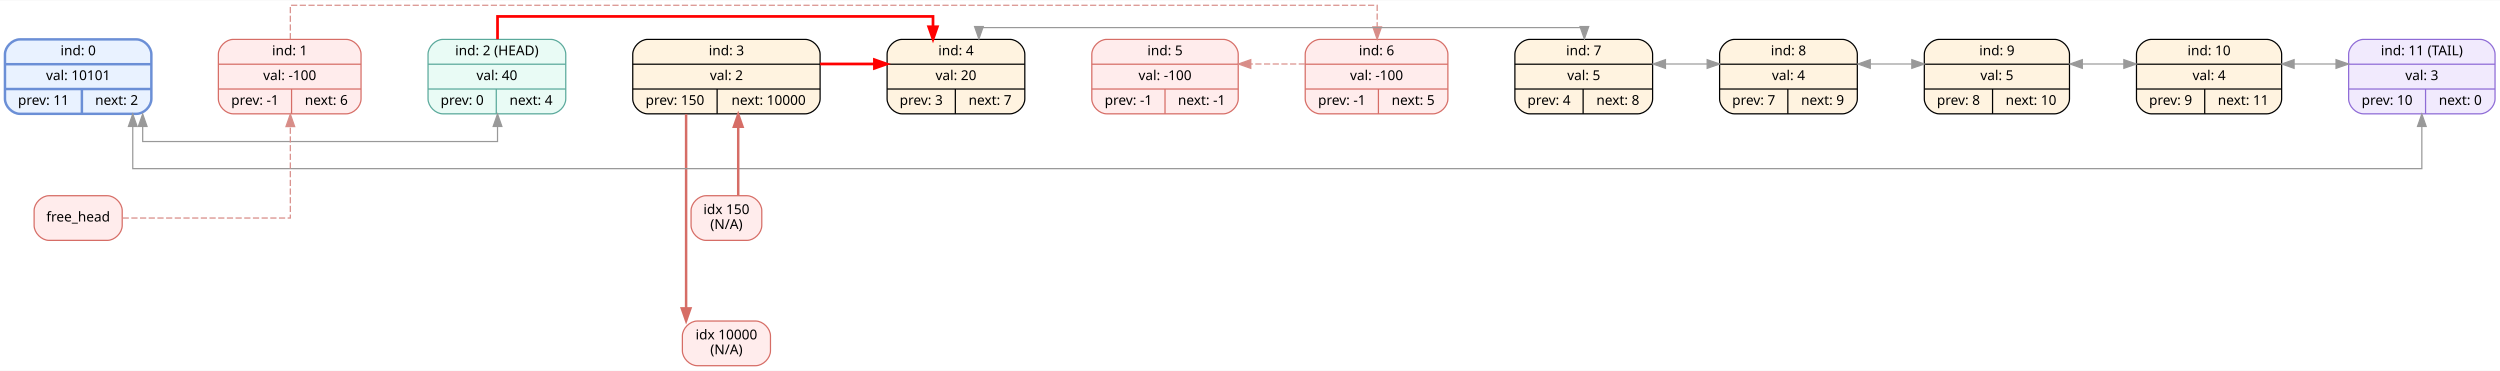
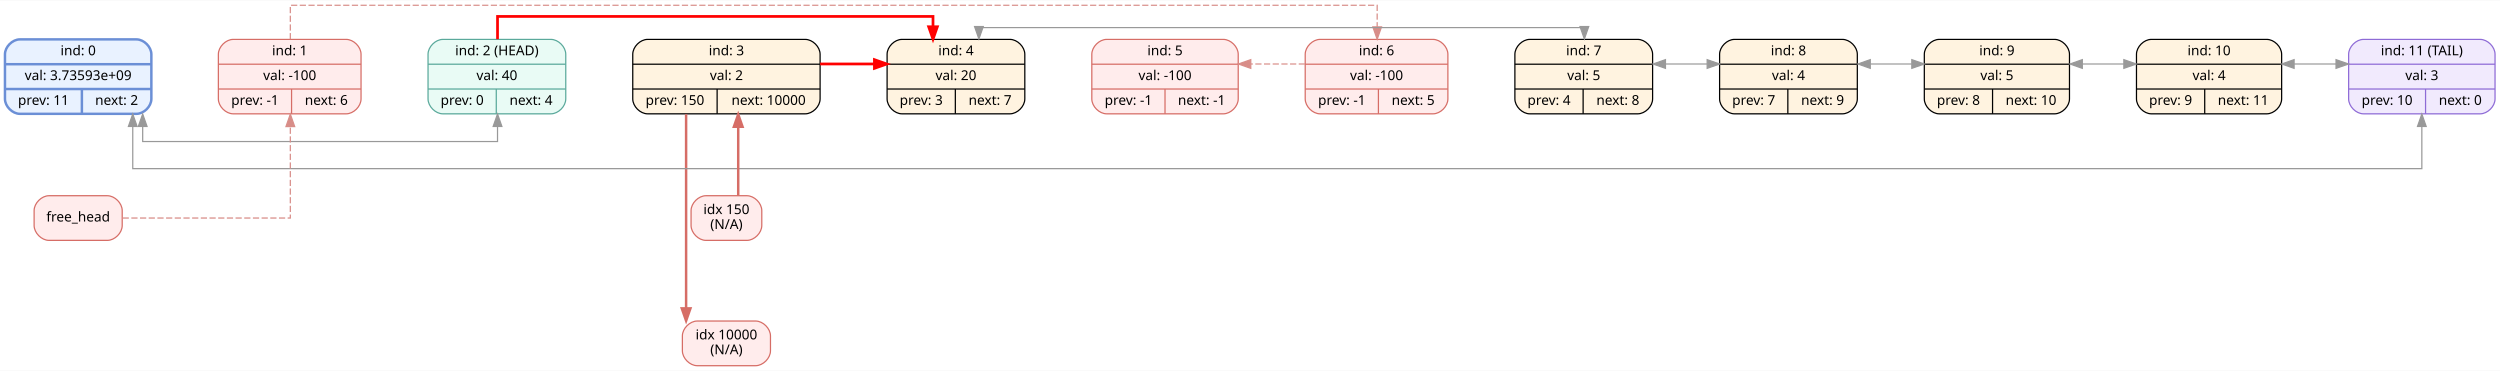
<svg xmlns="http://www.w3.org/2000/svg" width="2015pt" height="299pt" viewBox="0.00 0.00 2015.00 298.50">
  <g id="graph0" class="graph" transform="scale(1 1) rotate(0) translate(4 294.5)">
    <polygon fill="white" stroke="transparent" points="-4,4 -4,-294.5 2011,-294.5 2011,4 -4,4" />
    <g id="node1" class="node">
      <path fill="#e9f2ff" stroke="#6b8fd6" stroke-width="2" d="M12,-203C12,-203 106,-203 106,-203 112,-203 118,-209 118,-215 118,-215 118,-251 118,-251 118,-257 112,-263 106,-263 106,-263 12,-263 12,-263 6,-263 0,-257 0,-251 0,-251 0,-215 0,-215 0,-209 6,-203 12,-203" />
      <text text-anchor="middle" x="59" y="-250.2" font-family="Fira Mono" font-size="11.00">ind: 0</text>
      <polyline fill="none" stroke="#6b8fd6" stroke-width="2" points="0,-243 118,-243 " />
-       <text text-anchor="middle" x="59" y="-230.2" font-family="Fira Mono" font-size="11.00">val: 10101</text>
+       <text text-anchor="middle" x="59" y="-230.2" font-family="Fira Mono" font-size="11.00">val: 3.73593e+09</text>
      <polyline fill="none" stroke="#6b8fd6" stroke-width="2" points="0,-223 118,-223 " />
      <text text-anchor="middle" x="31" y="-210.2" font-family="Fira Mono" font-size="11.00">prev: 11</text>
      <polyline fill="none" stroke="#6b8fd6" stroke-width="2" points="62,-203 62,-223 " />
      <text text-anchor="middle" x="90" y="-210.2" font-family="Fira Mono" font-size="11.00">next: 2</text>
    </g>
    <g id="node2" class="node">
      <path fill="#ffecec" stroke="#d66d66" d="M184,-203C184,-203 275,-203 275,-203 281,-203 287,-209 287,-215 287,-215 287,-251 287,-251 287,-257 281,-263 275,-263 275,-263 184,-263 184,-263 178,-263 172,-257 172,-251 172,-251 172,-215 172,-215 172,-209 178,-203 184,-203" />
      <text text-anchor="middle" x="229.5" y="-250.2" font-family="Fira Mono" font-size="11.00">ind: 1</text>
      <polyline fill="none" stroke="#d66d66" points="172,-243 287,-243 " />
      <text text-anchor="middle" x="229.5" y="-230.2" font-family="Fira Mono" font-size="11.00">val: -100</text>
      <polyline fill="none" stroke="#d66d66" points="172,-223 287,-223 " />
      <text text-anchor="middle" x="201.5" y="-210.2" font-family="Fira Mono" font-size="11.00">prev: -1</text>
      <polyline fill="none" stroke="#d66d66" points="231,-203 231,-223 " />
      <text text-anchor="middle" x="259" y="-210.2" font-family="Fira Mono" font-size="11.00">next: 6</text>
    </g>
    <g id="node3" class="node">
      <path fill="#e9fbf5" stroke="#5aa99b" d="M353,-203C353,-203 440,-203 440,-203 446,-203 452,-209 452,-215 452,-215 452,-251 452,-251 452,-257 446,-263 440,-263 440,-263 353,-263 353,-263 347,-263 341,-257 341,-251 341,-251 341,-215 341,-215 341,-209 347,-203 353,-203" />
      <text text-anchor="middle" x="396.5" y="-250.2" font-family="Fira Mono" font-size="11.00">ind: 2 (HEAD)</text>
      <polyline fill="none" stroke="#5aa99b" points="341,-243 452,-243 " />
      <text text-anchor="middle" x="396.5" y="-230.2" font-family="Fira Mono" font-size="11.00">val: 40</text>
      <polyline fill="none" stroke="#5aa99b" points="341,-223 452,-223 " />
      <text text-anchor="middle" x="368.5" y="-210.2" font-family="Fira Mono" font-size="11.00">prev: 0</text>
      <polyline fill="none" stroke="#5aa99b" points="396,-203 396,-223 " />
      <text text-anchor="middle" x="424" y="-210.2" font-family="Fira Mono" font-size="11.00">next: 4</text>
    </g>
    <g id="edge14" class="edge">
      <path fill="none" stroke="#999999" d="M111,-192.86C111,-192.86 111,-180.67 111,-180.67 111,-180.67 397,-180.67 397,-180.67 397,-180.67 397,-192.86 397,-192.86" />
      <polygon fill="#999999" stroke="#999999" points="107.5,-192.86 111,-202.86 114.5,-192.86 107.5,-192.86" />
      <polygon fill="#999999" stroke="#999999" points="393.5,-192.86 397,-202.86 400.5,-192.86 393.5,-192.86" />
    </g>
    <g id="node7" class="node">
      <path fill="#ffecec" stroke="#d66d66" d="M1060,-203C1060,-203 1151,-203 1151,-203 1157,-203 1163,-209 1163,-215 1163,-215 1163,-251 1163,-251 1163,-257 1157,-263 1151,-263 1151,-263 1060,-263 1060,-263 1054,-263 1048,-257 1048,-251 1048,-251 1048,-215 1048,-215 1048,-209 1054,-203 1060,-203" />
      <text text-anchor="middle" x="1105.5" y="-250.2" font-family="Fira Mono" font-size="11.00">ind: 6</text>
      <polyline fill="none" stroke="#d66d66" points="1048,-243 1163,-243 " />
      <text text-anchor="middle" x="1105.5" y="-230.2" font-family="Fira Mono" font-size="11.00">val: -100</text>
      <polyline fill="none" stroke="#d66d66" points="1048,-223 1163,-223 " />
      <text text-anchor="middle" x="1077.5" y="-210.2" font-family="Fira Mono" font-size="11.00">prev: -1</text>
      <polyline fill="none" stroke="#d66d66" points="1107,-203 1107,-223 " />
      <text text-anchor="middle" x="1135" y="-210.2" font-family="Fira Mono" font-size="11.00">next: 5</text>
    </g>
    <g id="edge12" class="edge">
      <path fill="none" stroke="#d88d88" stroke-dasharray="5,2" d="M230,-263.1C230,-277.01 230,-290.5 230,-290.5 230,-290.5 1106,-290.5 1106,-290.5 1106,-290.5 1106,-273.1 1106,-273.1" />
      <polygon fill="#d88d88" stroke="#d88d88" points="1109.5,-273.1 1106,-263.1 1102.5,-273.1 1109.5,-273.1" />
    </g>
    <g id="node4" class="node">
      <path fill="#fff3e0" stroke="#000000" d="M518,-203C518,-203 645,-203 645,-203 651,-203 657,-209 657,-215 657,-215 657,-251 657,-251 657,-257 651,-263 645,-263 645,-263 518,-263 518,-263 512,-263 506,-257 506,-251 506,-251 506,-215 506,-215 506,-209 512,-203 518,-203" />
      <text text-anchor="middle" x="581.5" y="-250.2" font-family="Fira Mono" font-size="11.00">ind: 3</text>
      <polyline fill="none" stroke="#000000" points="506,-243 657,-243 " />
      <text text-anchor="middle" x="581.5" y="-230.2" font-family="Fira Mono" font-size="11.00">val: 2</text>
      <polyline fill="none" stroke="#000000" points="506,-223 657,-223 " />
      <text text-anchor="middle" x="540" y="-210.2" font-family="Fira Mono" font-size="11.00">prev: 150</text>
      <polyline fill="none" stroke="#000000" points="574,-203 574,-223 " />
      <text text-anchor="middle" x="615.5" y="-210.2" font-family="Fira Mono" font-size="11.00">next: 10000</text>
    </g>
    <g id="node5" class="node">
      <path fill="#fff3e0" stroke="#000000" d="M723,-203C723,-203 810,-203 810,-203 816,-203 822,-209 822,-215 822,-215 822,-251 822,-251 822,-257 816,-263 810,-263 810,-263 723,-263 723,-263 717,-263 711,-257 711,-251 711,-251 711,-215 711,-215 711,-209 717,-203 723,-203" />
      <text text-anchor="middle" x="766.5" y="-250.2" font-family="Fira Mono" font-size="11.00">ind: 4</text>
      <polyline fill="none" stroke="#000000" points="711,-243 822,-243 " />
      <text text-anchor="middle" x="766.5" y="-230.2" font-family="Fira Mono" font-size="11.00">val: 20</text>
      <polyline fill="none" stroke="#000000" points="711,-223 822,-223 " />
      <text text-anchor="middle" x="738.5" y="-210.2" font-family="Fira Mono" font-size="11.00">prev: 3</text>
      <polyline fill="none" stroke="#000000" points="766,-203 766,-223 " />
      <text text-anchor="middle" x="794" y="-210.2" font-family="Fira Mono" font-size="11.00">next: 7</text>
    </g>
    <g id="edge15" class="edge">
      <path fill="none" stroke="#ff0000" stroke-width="2.2" d="M397,-263.16C397,-273.03 397,-281.5 397,-281.5 397,-281.5 748,-281.5 748,-281.5 748,-281.5 748,-273.16 748,-273.16" />
      <polygon fill="#ff0000" stroke="#ff0000" stroke-width="2.2" points="751.5,-273.16 748,-263.16 744.5,-273.16 751.5,-273.16" />
    </g>
    <g id="edge26" class="edge">
      <path fill="none" stroke="#ff0000" stroke-width="2.2" d="M657.01,-243.17C657.01,-243.17 700.78,-243.17 700.78,-243.17" />
      <polygon fill="#ff0000" stroke="#ff0000" stroke-width="2.2" points="700.78,-246.67 710.78,-243.17 700.78,-239.67 700.78,-246.67" />
    </g>
    <g id="node13" class="node">
      <path fill="#ffecec" stroke="#d66d66" d="M605,-36C605,-36 558,-36 558,-36 552,-36 546,-30 546,-24 546,-24 546,-12 546,-12 546,-6 552,0 558,0 558,0 605,0 605,0 611,0 617,-6 617,-12 617,-12 617,-24 617,-24 617,-30 611,-36 605,-36" />
      <text text-anchor="middle" x="581.5" y="-21.2" font-family="Fira Mono" font-size="11.00">idx 10000</text>
      <text text-anchor="middle" x="581.5" y="-9.2" font-family="Fira Mono" font-size="11.00">(N/A)</text>
    </g>
    <g id="edge16" class="edge">
      <path fill="none" stroke="#d66d66" stroke-width="2" d="M549,-202.65C549,-202.65 549,-46.2 549,-46.2" />
      <polygon fill="#d66d66" stroke="#d66d66" stroke-width="2" points="552.5,-46.2 549,-36.2 545.5,-46.2 552.5,-46.2" />
    </g>
    <g id="node14" class="node">
      <path fill="#ffecec" stroke="#d66d66" d="M598,-137C598,-137 565,-137 565,-137 559,-137 553,-131 553,-125 553,-125 553,-113 553,-113 553,-107 559,-101 565,-101 565,-101 598,-101 598,-101 604,-101 610,-107 610,-113 610,-113 610,-125 610,-125 610,-131 604,-137 598,-137" />
      <text text-anchor="middle" x="581.5" y="-122.2" font-family="Fira Mono" font-size="11.00">idx 150</text>
      <text text-anchor="middle" x="581.5" y="-110.2" font-family="Fira Mono" font-size="11.00">(N/A)</text>
    </g>
    <g id="node6" class="node">
      <path fill="#ffecec" stroke="#d66d66" d="M888,-203C888,-203 982,-203 982,-203 988,-203 994,-209 994,-215 994,-215 994,-251 994,-251 994,-257 988,-263 982,-263 982,-263 888,-263 888,-263 882,-263 876,-257 876,-251 876,-251 876,-215 876,-215 876,-209 882,-203 888,-203" />
      <text text-anchor="middle" x="935" y="-250.2" font-family="Fira Mono" font-size="11.00">ind: 5</text>
      <polyline fill="none" stroke="#d66d66" points="876,-243 994,-243 " />
      <text text-anchor="middle" x="935" y="-230.2" font-family="Fira Mono" font-size="11.00">val: -100</text>
      <polyline fill="none" stroke="#d66d66" points="876,-223 994,-223 " />
      <text text-anchor="middle" x="905.5" y="-210.2" font-family="Fira Mono" font-size="11.00">prev: -1</text>
      <polyline fill="none" stroke="#d66d66" points="935,-203 935,-223 " />
      <text text-anchor="middle" x="964.5" y="-210.2" font-family="Fira Mono" font-size="11.00">next: -1</text>
    </g>
    <g id="node8" class="node">
      <path fill="#fff3e0" stroke="#000000" d="M1229,-203C1229,-203 1316,-203 1316,-203 1322,-203 1328,-209 1328,-215 1328,-215 1328,-251 1328,-251 1328,-257 1322,-263 1316,-263 1316,-263 1229,-263 1229,-263 1223,-263 1217,-257 1217,-251 1217,-251 1217,-215 1217,-215 1217,-209 1223,-203 1229,-203" />
      <text text-anchor="middle" x="1272.5" y="-250.2" font-family="Fira Mono" font-size="11.00">ind: 7</text>
      <polyline fill="none" stroke="#000000" points="1217,-243 1328,-243 " />
      <text text-anchor="middle" x="1272.5" y="-230.2" font-family="Fira Mono" font-size="11.00">val: 5</text>
      <polyline fill="none" stroke="#000000" points="1217,-223 1328,-223 " />
      <text text-anchor="middle" x="1244.5" y="-210.2" font-family="Fira Mono" font-size="11.00">prev: 4</text>
      <polyline fill="none" stroke="#000000" points="1272,-203 1272,-223 " />
      <text text-anchor="middle" x="1300" y="-210.2" font-family="Fira Mono" font-size="11.00">next: 8</text>
    </g>
    <g id="edge18" class="edge">
      <path fill="none" stroke="#999999" d="M785,-271.58C785,-271.58 785,-272.5 785,-272.5 785,-272.5 1273,-272.5 1273,-272.5 1273,-272.5 1273,-271.58 1273,-271.58" />
      <polygon fill="#999999" stroke="#999999" points="788.5,-273.34 785,-263.34 781.5,-273.34 788.5,-273.34" />
      <polygon fill="#999999" stroke="#999999" points="1276.5,-273.34 1273,-263.34 1269.5,-273.34 1276.5,-273.34" />
    </g>
    <g id="edge13" class="edge">
      <path fill="none" stroke="#d88d88" stroke-dasharray="5,2" d="M1047.78,-243.17C1047.78,-243.17 1004.12,-243.17 1004.12,-243.17" />
      <polygon fill="#d88d88" stroke="#d88d88" points="1004.12,-239.67 994.12,-243.17 1004.12,-246.67 1004.12,-239.67" />
    </g>
    <g id="node9" class="node">
      <path fill="#fff3e0" stroke="#000000" d="M1394,-203C1394,-203 1481,-203 1481,-203 1487,-203 1493,-209 1493,-215 1493,-215 1493,-251 1493,-251 1493,-257 1487,-263 1481,-263 1481,-263 1394,-263 1394,-263 1388,-263 1382,-257 1382,-251 1382,-251 1382,-215 1382,-215 1382,-209 1388,-203 1394,-203" />
      <text text-anchor="middle" x="1437.5" y="-250.2" font-family="Fira Mono" font-size="11.00">ind: 8</text>
      <polyline fill="none" stroke="#000000" points="1382,-243 1493,-243 " />
      <text text-anchor="middle" x="1437.5" y="-230.2" font-family="Fira Mono" font-size="11.00">val: 4</text>
      <polyline fill="none" stroke="#000000" points="1382,-223 1493,-223 " />
      <text text-anchor="middle" x="1409.5" y="-210.2" font-family="Fira Mono" font-size="11.00">prev: 7</text>
      <polyline fill="none" stroke="#000000" points="1437,-203 1437,-223 " />
      <text text-anchor="middle" x="1465" y="-210.2" font-family="Fira Mono" font-size="11.00">next: 9</text>
    </g>
    <g id="edge19" class="edge">
      <path fill="none" stroke="#999999" d="M1338.36,-243.17C1338.36,-243.17 1371.98,-243.17 1371.98,-243.17" />
      <polygon fill="#999999" stroke="#999999" points="1371.98,-246.67 1381.98,-243.17 1371.98,-239.67 1371.98,-246.67" />
      <polygon fill="#999999" stroke="#999999" points="1338.36,-239.67 1328.36,-243.17 1338.36,-246.67 1338.36,-239.67" />
    </g>
    <g id="node10" class="node">
      <path fill="#fff3e0" stroke="#000000" d="M1559,-203C1559,-203 1652,-203 1652,-203 1658,-203 1664,-209 1664,-215 1664,-215 1664,-251 1664,-251 1664,-257 1658,-263 1652,-263 1652,-263 1559,-263 1559,-263 1553,-263 1547,-257 1547,-251 1547,-251 1547,-215 1547,-215 1547,-209 1553,-203 1559,-203" />
      <text text-anchor="middle" x="1605.5" y="-250.2" font-family="Fira Mono" font-size="11.00">ind: 9</text>
      <polyline fill="none" stroke="#000000" points="1547,-243 1664,-243 " />
      <text text-anchor="middle" x="1605.5" y="-230.2" font-family="Fira Mono" font-size="11.00">val: 5</text>
      <polyline fill="none" stroke="#000000" points="1547,-223 1664,-223 " />
      <text text-anchor="middle" x="1574.5" y="-210.2" font-family="Fira Mono" font-size="11.00">prev: 8</text>
      <polyline fill="none" stroke="#000000" points="1602,-203 1602,-223 " />
      <text text-anchor="middle" x="1633" y="-210.2" font-family="Fira Mono" font-size="11.00">next: 10</text>
    </g>
    <g id="edge20" class="edge">
      <path fill="none" stroke="#999999" d="M1503.44,-243.17C1503.44,-243.17 1536.93,-243.17 1536.93,-243.17" />
      <polygon fill="#999999" stroke="#999999" points="1536.93,-246.67 1546.93,-243.17 1536.93,-239.67 1536.93,-246.67" />
      <polygon fill="#999999" stroke="#999999" points="1503.44,-239.67 1493.44,-243.17 1503.44,-246.67 1503.44,-239.67" />
    </g>
    <g id="node11" class="node">
      <path fill="#fff3e0" stroke="#000000" d="M1730,-203C1730,-203 1823,-203 1823,-203 1829,-203 1835,-209 1835,-215 1835,-215 1835,-251 1835,-251 1835,-257 1829,-263 1823,-263 1823,-263 1730,-263 1730,-263 1724,-263 1718,-257 1718,-251 1718,-251 1718,-215 1718,-215 1718,-209 1724,-203 1730,-203" />
      <text text-anchor="middle" x="1776.5" y="-250.2" font-family="Fira Mono" font-size="11.00">ind: 10</text>
      <polyline fill="none" stroke="#000000" points="1718,-243 1835,-243 " />
      <text text-anchor="middle" x="1776.5" y="-230.2" font-family="Fira Mono" font-size="11.00">val: 4</text>
      <polyline fill="none" stroke="#000000" points="1718,-223 1835,-223 " />
      <text text-anchor="middle" x="1745.5" y="-210.2" font-family="Fira Mono" font-size="11.00">prev: 9</text>
      <polyline fill="none" stroke="#000000" points="1773,-203 1773,-223 " />
      <text text-anchor="middle" x="1804" y="-210.2" font-family="Fira Mono" font-size="11.00">next: 11</text>
    </g>
    <g id="edge21" class="edge">
      <path fill="none" stroke="#999999" d="M1674.35,-243.17C1674.35,-243.17 1707.83,-243.17 1707.83,-243.17" />
      <polygon fill="#999999" stroke="#999999" points="1707.83,-246.67 1717.83,-243.17 1707.83,-239.67 1707.83,-246.67" />
      <polygon fill="#999999" stroke="#999999" points="1674.35,-239.67 1664.35,-243.17 1674.35,-246.67 1674.35,-239.67" />
    </g>
    <g id="node12" class="node">
      <path fill="#f1eafd" stroke="#8e6bd6" d="M1901,-203C1901,-203 1995,-203 1995,-203 2001,-203 2007,-209 2007,-215 2007,-215 2007,-251 2007,-251 2007,-257 2001,-263 1995,-263 1995,-263 1901,-263 1901,-263 1895,-263 1889,-257 1889,-251 1889,-251 1889,-215 1889,-215 1889,-209 1895,-203 1901,-203" />
      <text text-anchor="middle" x="1948" y="-250.2" font-family="Fira Mono" font-size="11.00">ind: 11 (TAIL)</text>
      <polyline fill="none" stroke="#8e6bd6" points="1889,-243 2007,-243 " />
      <text text-anchor="middle" x="1948" y="-230.2" font-family="Fira Mono" font-size="11.00">val: 3</text>
      <polyline fill="none" stroke="#8e6bd6" points="1889,-223 2007,-223 " />
      <text text-anchor="middle" x="1920" y="-210.2" font-family="Fira Mono" font-size="11.00">prev: 10</text>
      <polyline fill="none" stroke="#8e6bd6" points="1951,-203 1951,-223 " />
      <text text-anchor="middle" x="1979" y="-210.2" font-family="Fira Mono" font-size="11.00">next: 0</text>
    </g>
    <g id="edge22" class="edge">
      <path fill="none" stroke="#999999" d="M1845.04,-243.17C1845.04,-243.17 1878.85,-243.17 1878.85,-243.17" />
      <polygon fill="#999999" stroke="#999999" points="1878.85,-246.67 1888.85,-243.17 1878.85,-239.67 1878.85,-246.67" />
      <polygon fill="#999999" stroke="#999999" points="1845.04,-239.67 1835.04,-243.17 1845.04,-246.67 1845.04,-239.67" />
    </g>
    <g id="edge23" class="edge">
      <path fill="none" stroke="#999999" d="M1948,-192.83C1948,-192.83 1948,-158.83 1948,-158.83 1948,-158.83 103,-158.83 103,-158.83 103,-158.83 103,-192.83 103,-192.83" />
      <polygon fill="#999999" stroke="#999999" points="1944.5,-192.83 1948,-202.83 1951.5,-192.83 1944.5,-192.83" />
      <polygon fill="#999999" stroke="#999999" points="99.5,-192.83 103,-202.83 106.5,-192.83 99.5,-192.83" />
    </g>
    <g id="edge24" class="edge">
      <path fill="none" stroke="#d66d66" stroke-width="2" d="M591,-137.06C591,-137.06 591,-192.59 591,-192.59" />
      <polygon fill="#d66d66" stroke="#d66d66" stroke-width="2" points="587.5,-192.59 591,-202.59 594.5,-192.59 587.5,-192.59" />
    </g>
    <g id="node15" class="node">
      <path fill="#ffecec" stroke="#d66d66" d="M82.5,-137C82.5,-137 35.5,-137 35.5,-137 29.5,-137 23.5,-131 23.5,-125 23.5,-125 23.5,-113 23.5,-113 23.5,-107 29.5,-101 35.5,-101 35.5,-101 82.5,-101 82.5,-101 88.5,-101 94.5,-107 94.5,-113 94.5,-113 94.5,-125 94.5,-125 94.5,-131 88.5,-137 82.5,-137" />
      <text text-anchor="middle" x="59" y="-116.2" font-family="Fira Mono" font-size="11.00">free_head</text>
    </g>
    <g id="edge27" class="edge">
      <path fill="none" stroke="#d88d88" stroke-dasharray="5,2" d="M94.85,-119C144.99,-119 230,-119 230,-119 230,-119 230,-192.75 230,-192.75" />
      <polygon fill="#d88d88" stroke="#d88d88" points="226.5,-192.75 230,-202.75 233.5,-192.75 226.5,-192.75" />
    </g>
  </g>
</svg>
